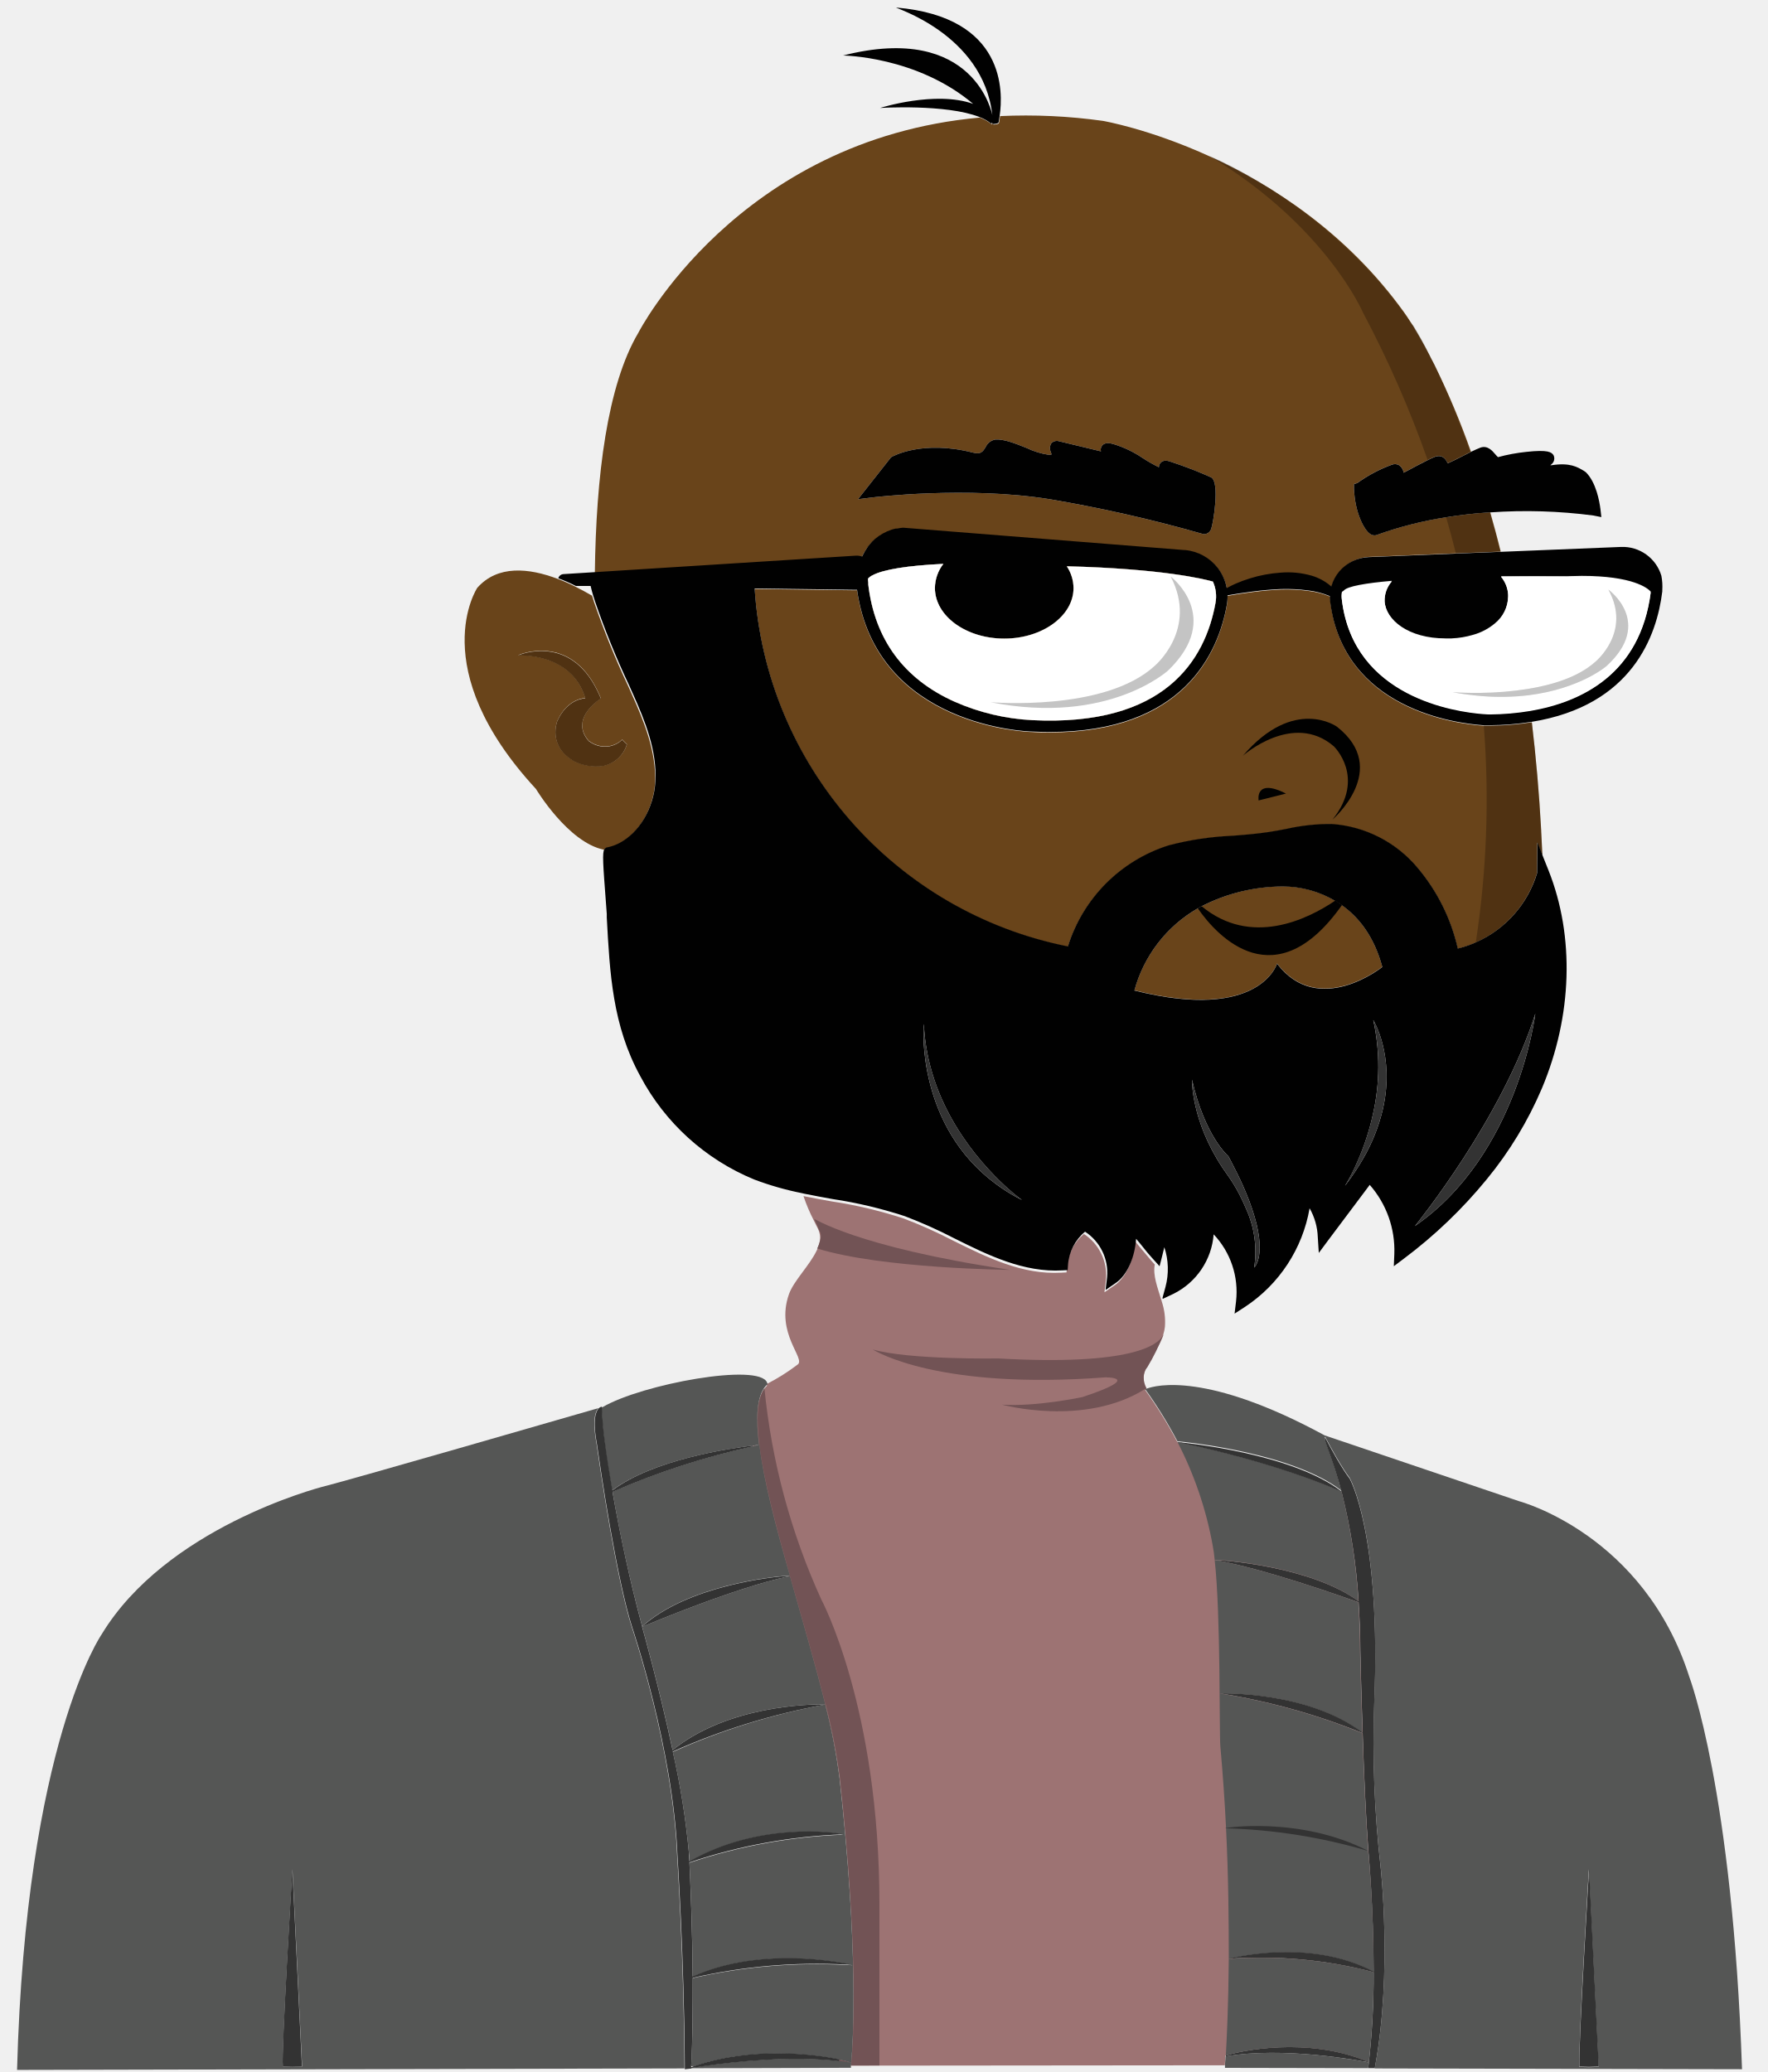
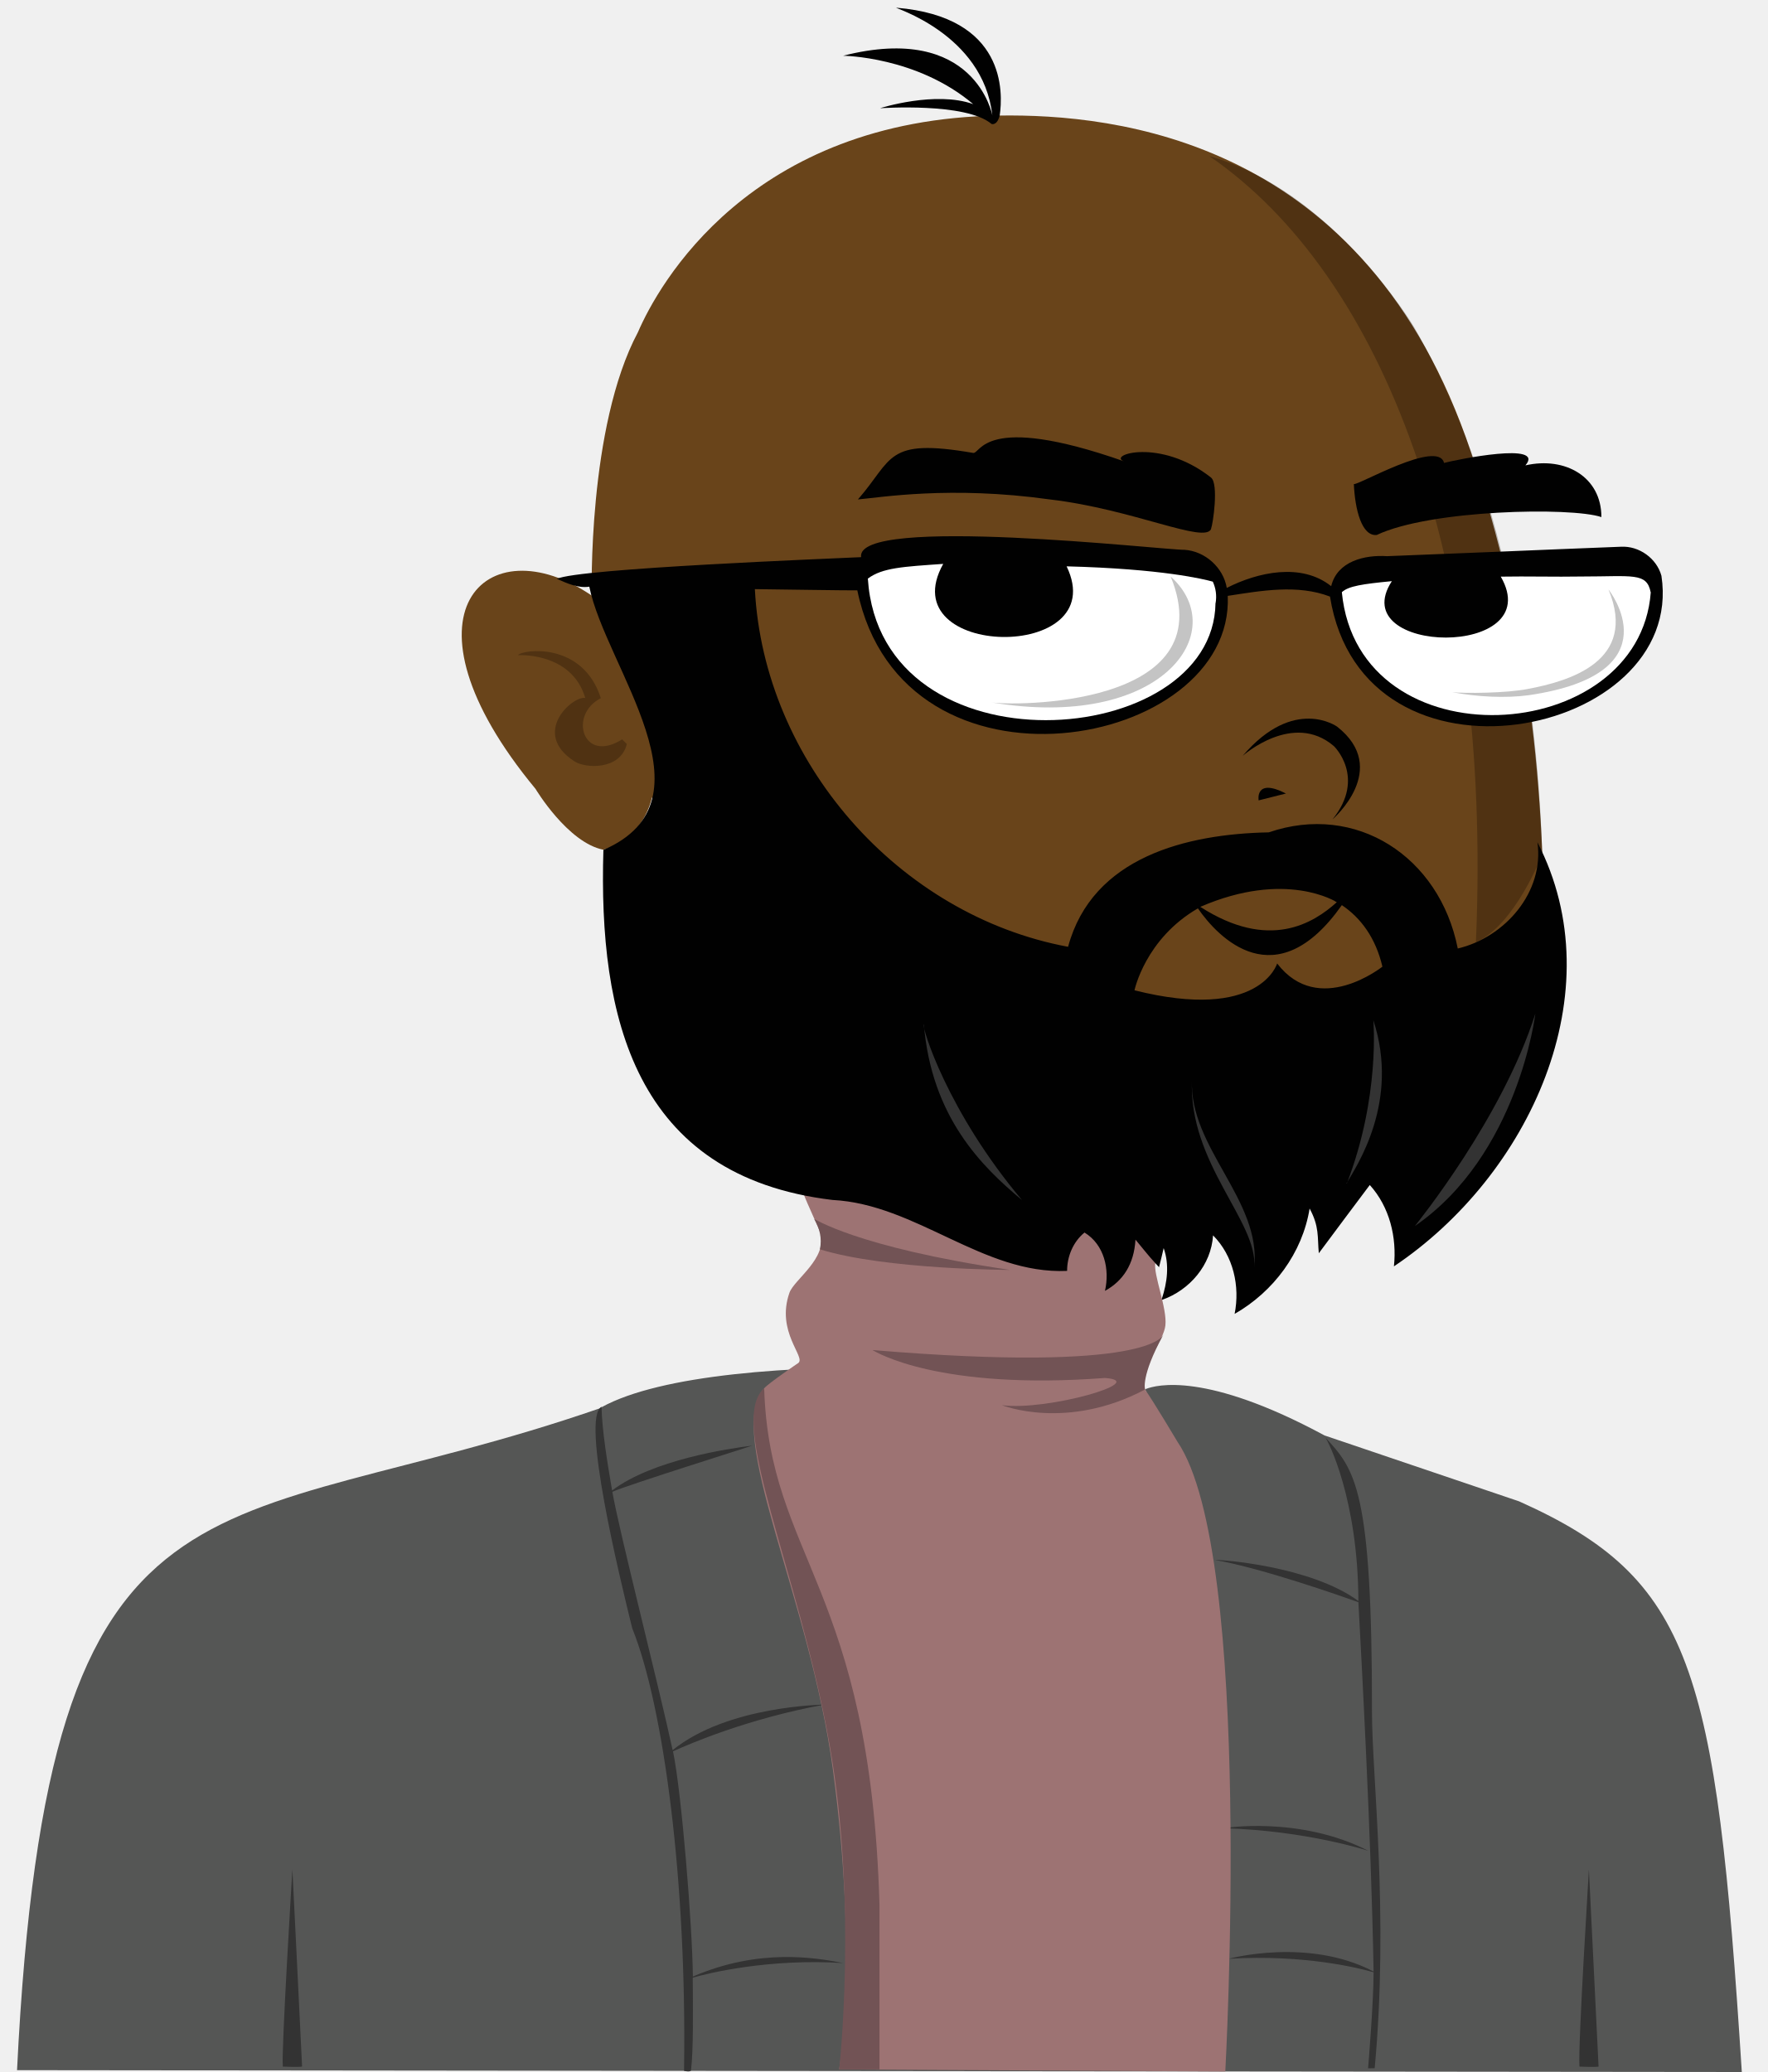
- <svg xmlns="http://www.w3.org/2000/svg" viewBox="0 0 310.96 364.63">
+ <svg xmlns="http://www.w3.org/2000/svg" data-name="trAvatar" viewBox="0 0 144.21 169.1">
  <defs>
-     <style>.cls-1{isolation:isolate;}.cls-2{fill:none;}.cls-3{fill:#9d7373;}.cls-4{fill:#725355;}.cls-5{fill:#555655;}.cls-6{fill:#333;}.cls-7{fill:#69441a;}.cls-8{fill:#2a1c0f;mix-blend-mode:multiply;opacity:0.29;}.cls-9{fill:#010101;}.cls-10{fill:#fff;}.cls-11{fill:#c4c4c4;}</style>
+     <style>.cls-3{fill:#010101}.cls-4{fill:#725355}.cls-5{fill:#2a1c0f;mix-blend-mode:multiply;opacity:.29}.cls-7{fill:#c4c4c4}.cls-9{fill:#fff}.cls-10{fill:#69441a}.cls-11{fill:#333}</style>
  </defs>
-   <g class="cls-1">
-     <g id="Layer_1" data-name="Layer 1">
-       <rect class="cls-2" width="310.96" height="364.63" />
-       <path id="turtleneck" class="cls-3" d="M148.39,322.78v0h.05C148.5,322.82,148.48,322.8,148.39,322.78Zm67.83,21.92s13.93-3.81,25.48,2.25c0-11.35-.93-21.24-.93-21.24-.44-5.86-.79-13.84-1-20.71a115.35,115.35,0,0,0-25.1-7s15.39-.48,25.1,6.92c-.28-7.93-.41-14.36-.41-14.36,0-3.09-.14-5.94-.31-8.58-2.95-1.06-16.89-6-25.26-7.43v0c1.09-.06,16.86,1.07,25.26,7.23a104.45,104.45,0,0,0-3-19.27h0c-1.44-.64-11.69-5.13-28.87-8.73h0a78.24,78.24,0,0,0-5.69-9.2.07.07,0,0,0,.06,0,.12.12,0,0,0,.08,0l.12-.05v0a3.24,3.24,0,0,1-.51-1.94,1.48,1.48,0,0,1,0-.21,3.62,3.62,0,0,1,.06-.46c.4-2.06,2.29-4.16,3.26-6.57,0,0,0,0,0,0s.08-.2.13-.32a.08.08,0,0,0,0-.05.27.27,0,0,0,0-.12v0s0,0,0,0h0a7.62,7.62,0,0,0,.29-1.34,11.25,11.25,0,0,0-.57-4.53c0-.07,0-.13-.05-.18-.66-2.23-1.53-4.35-1.16-6.28h0l-.65-.72c-.54-.61-1-1.22-1.56-1.85s-.85-1.05-1.28-1.55c-.2,3.19-1.55,6.37-3.5,7.72l-1.87,1.29.27-2.26a8.64,8.64,0,0,0-3.88-8,8.37,8.37,0,0,0-3,5.84l-.06.92-.91.05c-6.81.4-13.07-2.68-19.08-5.66a82.38,82.38,0,0,0-8.67-3.88,78.14,78.14,0,0,0-12.63-3c-1.64-.29-3.34-.6-5-.94a31.63,31.63,0,0,0,1.84,4.33h0c.21.45.46.93.72,1.44a2.94,2.94,0,0,1,.31.95h0a3.14,3.14,0,0,1-.05,1.43,1.68,1.68,0,0,1-.06.24,5,5,0,0,1-.4,1.12c-1.23,2.65-4.1,5.41-4.92,7.77-2.41,6.89,3,11.32,1.54,12.36a35.82,35.82,0,0,1-5.47,3.44.89.89,0,0,1,.07.28,4.1,4.1,0,0,0-.6.71c-1.3,1.93-1.45,5.44-.88,10l-1.2.13c0,.05,0,.11,0,.16l1.19-.28c.79,6.26,3,14.46,5.38,23h-.32l0,.1.31-.06c2.14,7.57,4.47,15.45,6.23,22.57H145a.24.24,0,0,0,0,.08l.21-.05A104.51,104.51,0,0,1,147.74,313c3.37,30.39,2.4,46,2,50a15.44,15.44,0,0,0-2.13-.56c0,.12,0,.24-.06.34.65.07,1.28.15,1.91.26l.27,0c0,.18,0,.34-.05.47v0l65.85-.06c0-.34.06-.86.11-1.57,0-.05,0-.1,0-.15,2.3-.79,14.39-3.47,25.16,1.15a137,137,0,0,0,.84-15.82A78.21,78.21,0,0,0,216.22,344.7Z" />
-       <g id="turtleneck_shade" data-name="turtleneck shade">
-         <path id="neck_shade" data-name="neck shade" class="cls-4" d="M204.57,235.15a2.72,2.72,0,0,0,.12-.25,36.66,36.66,0,0,1-2.81,5.72,2.71,2.71,0,0,0-.58,1.13,3.62,3.62,0,0,0-.06.46,1.48,1.48,0,0,0,0,.21,4.08,4.08,0,0,0,.53,1.93h0l-.11.07a.12.12,0,0,1-.08,0,.07.07,0,0,1-.06,0c-10.74,6.75-25.2,2.77-25.2,2.77,6,.4,14.13-1.33,14.13-1.33,10.92-3.6,4-3.47,4-3.47-29.16,2.21-40.29-4.54-40.87-4.91,6.4,1.85,22.08,1.58,22.08,1.58,23.64,1.33,28.09-2.44,28.94-4C204.56,235.17,204.57,235.16,204.57,235.15Z" />
-         <path class="cls-4" d="M143.29,214.54c-.14-.28,7,4.86,34.44,8.93,0,0-22.43-.19-33.94-3.76,0,0,.94-1.85.55-2.77C144.16,216.51,143.39,214.74,143.29,214.54Z" />
-         <path class="cls-4" d="M154.75,335.2v28.28h-5c0-.13,0-.29.05-.47l-.27,0c-.63-.11-1.26-.19-1.91-.26,0-.1,0-.22.06-.34a15.44,15.44,0,0,1,2.13.56c.35-3.92,1.32-19.57-2-50a104.51,104.51,0,0,0-2.53-13.05L145,300a.24.24,0,0,1,0-.08h.23c-1.76-7.12-4.09-15-6.23-22.57l-.31.06,0-.1H139c-2.42-8.57-4.59-16.77-5.38-23l-1.19.28c0-.05,0-.11,0-.16l1.2-.13c-.57-4.54-.42-8,.88-10a117.37,117.37,0,0,0,10,37.16S154.75,300.44,154.75,335.2Z" />
+   <g style="isolation:isolate">
+     <g id="avatar">
+       <path d="M0 0h144.21v169.1H0z" style="fill:none" />
+       <path id="sweater" d="m142.16 169.1-140.77-.15c2.55-51.62 15.75-42.98 47.69-54.06v-.04c9.74-5.37 42.74-2.9 44.5-1.24l-.15-.21s.02 0 .03-.02c.02 0 .03 0 .04-.02.86-.34 4.92-1.43 14.59 3.79l15.88 5.38c14.13 6.33 16.06 13.55 18.17 46.58Z" style="fill:#555655" />
+       <g id="sweater_shade">
+         <path id="left_ribbing" d="m112.18 168.79-.54.01c.02-.16.45-5.41.45-7.84-1.08-.31-5.61-1.48-11.82-1.1 0 0 6.46-1.77 11.82 1.04-.19-11.08-1.01-25.87-1.24-30.14-1.37-.49-7.83-2.77-11.71-3.45.51-.03 7.82.5 11.71 3.35-.03-8.39-2.51-13.14-2.71-13.36 2.43 2.64 3.84 4.14 3.82 22.47 0 5.14 1.39 16.48.22 29.02" class="cls-11" />
+         <path d="M100 149.21c-.35-.01 6.06-1.05 11.66 1.84 0 0-5-1.64-11.66-1.84M24.64 168.63v.03c-.25.05-1.56 0-1.56 0v-.02c-.14-1.06.78-16.08.78-16.08s.76 15.3.79 16.08ZM130.45 168.66c-.25.05-1.56 0-1.56 0-.13-1.75.78-16.03.77-16.1 0 .2.72 14.42.79 16.11ZM56.53 161.42c.02 2.49.06 5.89-.14 7.54-.02.17-.57.05-.57.05.24-15.38-1.65-29.73-4.23-36.13-1.04-4.22-4.2-17.23-2.5-18.07.03 1.87.47 4.55.86 6.83 3.28-2.49 9.48-3.42 11.44-3.66 0 .02-10.21 3.22-11.42 3.77.58 3.32 3.75 15.66 4.92 21.08 4.49-3.64 12.36-3.71 12.37-3.71-6.27 1.15-11.04 3.22-12.34 3.81.7 3.32 1.59 14.37 1.62 18.38 5.44-2.34 10-1.54 12.29-1.1-6.04-.39-11.03.82-12.29 1.19Z" class="cls-11" />
      </g>
-       <g id="sweater">
-         <path id="sweater-2" data-name="sweater" class="cls-5" d="M241.89,364l64.64.14c-1.66-49.07-9.26-69-9.26-69-8-25.15-29.91-30.94-29.91-30.94L233.1,252.6c-20.71-11.24-29.7-8.84-31.35-8.22l-.12.05a.12.12,0,0,1-.08,0,.07.07,0,0,1-.06,0,78.24,78.24,0,0,1,5.69,9.2c1.4.13,20.26,2,28.85,8.68-.43-1.65-.86-3.06-1.25-4.24-1.11-3.37-1.9-4.94-1.6-5.23,0,0,1.58,3.11,3.3,5.78.33.5.65,1,1,1.44,0,0,5.57,9.66,4.32,39.64a192.7,192.7,0,0,0,1.13,28.74S245,347,242,363.43Zm37.69-35s1.54,31.12,1.69,34.45c0,.17,0,.27,0,.29a33.22,33.22,0,0,1-3.36,0c0-.07,0-.15,0-.27C277.7,359.75,279.58,328.94,279.58,328.94Z" />
-         <path id="sweater-3" data-name="sweater" class="cls-5" d="M240.85,362.94a4.36,4.36,0,0,1-.06.49c0,.17,0,.35-.07.52l-25.17-.05,0-.44c0-.34.06-.86.11-1.57C225.7,360.11,239.1,362.6,240.85,362.94Z" />
-         <path class="cls-5" d="M241.7,347.07a137,137,0,0,1-.84,15.82c-10.77-4.62-22.86-1.94-25.16-1.15.17-3,.46-9,.52-17A78.21,78.21,0,0,1,241.7,347.07Z" />
-         <path class="cls-5" d="M239,281.73c-8.4-6.16-24.17-7.29-25.26-7.23-.09-.95-.21-1.81-.35-2.53a64.61,64.61,0,0,0-6.22-18.25c17.18,3.6,27.43,8.09,28.87,8.73h0A104.45,104.45,0,0,1,239,281.73Z" />
-         <path class="cls-5" d="M241.7,347c-11.55-6.06-25.48-2.25-25.48-2.25,0-6.48-.05-14.31-.48-23a.11.11,0,0,0,0-.05c-.23-4.57-.55-9.38-1-14.34-.22-2.44.09-23-1-32.82C222.14,276,236.08,280.9,239,282c.17,2.64.27,5.49.31,8.58,0,0,.13,6.43.41,14.36-9.71-7.4-25.1-6.92-25.1-6.92a115.35,115.35,0,0,1,25.1,7c.23,6.87.58,14.85,1,20.71C240.77,325.71,241.71,335.6,241.7,347Z" />
-         <path id="rt_side_sweater" data-name="rt side sweater" class="cls-5" d="M119.15,326.53c-.73-18.72-7.91-40-7.91-40-2.79-8.54-5.73-28.69-6.2-32-.05-.3-.07-.47-.07-.47-.81-4.34-.15-5.79.37-6.27-5.65,1.64-43.83,12.66-48.39,13.8-1.31.33-27.75,7.35-39.05,26,0,0-13.33,19.15-14.9,76.67L120.44,364v-.47C120.35,344.77,119.15,326.53,119.15,326.53Zm-66,37.15a33.22,33.22,0,0,1-3.36,0s0,0,0-.05c-.3-2.28,1.67-34.68,1.67-34.68s1.64,33,1.7,34.67Z" />
-         <path class="cls-5" d="M134.45,244.28c-1.3,1.93-1.45,5.44-.88,10l-1.2.13c-4.23.52-17.6,2.51-24.67,7.89-.53-3-1-5.77-1.27-8.13a58.71,58.71,0,0,1-.58-6.49l.19-.06c6.93-4.06,27.59-7.84,28.94-4.31a.89.89,0,0,1,.07.28A4.1,4.1,0,0,0,134.45,244.28Z" />
-         <path class="cls-5" d="M139,277.3h-.32c-2.78.12-17.83,1.78-25.68,8.92-2.16-8-4-16.54-5.22-23.7a132,132,0,0,1,24.65-8l1.19-.28C134.37,260.53,136.54,268.73,139,277.3Z" />
-         <path class="cls-5" d="M145.21,299.92H145c-2.47,0-17,.21-26.64,8.06-2.37-11.06-5.27-21.36-5.27-21.36l-.1-.34c1.25-.53,16.52-6.93,25.7-8.86l.31-.06C141.12,284.92,143.45,292.8,145.21,299.92Z" />
-         <path class="cls-5" d="M149.79,363a15.44,15.44,0,0,0-2.13-.56c-4.55-.94-15.35-2.26-25.42,1.16h-.62c.26-4.74.31-10.22.27-15.49a97.72,97.72,0,0,1,27-2.32l1.13.05s-.4-.1-1.13-.23c-3.77-.73-16.26-2.57-27,2.29-.06-8.65-.41-16.72-.57-20.09a96.32,96.32,0,0,1,27.07-4.94h.05c.06,0,0,0-.05,0-1.18-.34-14.76-2.3-27.08,4.76,0-.92-.07-1.44-.07-1.44a137.24,137.24,0,0,0-2.85-17.89A117.81,117.81,0,0,1,145,300l.21-.05A104.51,104.51,0,0,1,147.74,313C151.11,343.38,150.14,359,149.79,363Z" />
-         <path class="cls-5" d="M149.78,363c0,.18,0,.34-.05.47v0c0,.28,0,.42,0,.42l-28.09.08a.25.25,0,0,1,0-.09l2.51-.38h0c5.06-.72,15-1.8,23.46-.82.65.07,1.28.15,1.91.26Z" />
-       </g>
-       <g id="sweater_shade" data-name="sweater shade">
-         <path id="left_ribbing" data-name="left ribbing" class="cls-6" d="M242,363.43l-.09.52h-.08l-1.09,0v0c0-.17.05-.35.07-.52a4.36,4.36,0,0,0,.06-.49c-1.75-.34-15.15-2.83-25.16-1.05,0-.05,0-.1,0-.15,2.3-.79,14.39-3.47,25.16,1.15a137,137,0,0,0,.84-15.82,78.21,78.21,0,0,0-25.48-2.37s13.93-3.81,25.48,2.25c0-11.35-.93-21.24-.93-21.24-.44-5.86-.79-13.84-1-20.71a115.35,115.35,0,0,0-25.1-7s15.39-.48,25.1,6.92c-.28-7.93-.41-14.36-.41-14.36,0-3.09-.14-5.94-.31-8.58-2.95-1.06-16.89-6-25.26-7.43v0c1.09-.06,16.86,1.07,25.26,7.23a104.45,104.45,0,0,0-3-19.27h0c-1.44-.64-11.69-5.13-28.87-8.73h0c1.4.13,20.26,2,28.85,8.68-.43-1.65-.86-3.06-1.25-4.24-1.11-3.37-1.9-4.94-1.6-5.23,0,0,1.58,3.11,3.3,5.78.33.5.65,1,1,1.44,0,0,5.57,9.66,4.32,39.64a192.7,192.7,0,0,0,1.13,28.74S245,347,242,363.43Z" />
-         <path class="cls-6" d="M215.63,321.74c-.76,0,13.06-2.27,25.14,4A98.16,98.16,0,0,0,215.63,321.74Z" />
-         <path class="cls-6" d="M53.13,363.61v.07a33.22,33.22,0,0,1-3.36,0s0,0,0-.05c-.3-2.28,1.67-34.68,1.67-34.68S53.07,361.94,53.13,363.61Z" />
-         <path class="cls-6" d="M281.28,363.68a33.22,33.22,0,0,1-3.36,0c0-.07,0-.15,0-.27-.18-3.65,1.7-34.46,1.7-34.46s1.54,31.12,1.69,34.45C281.28,363.56,281.28,363.66,281.28,363.68Z" />
-         <path class="cls-6" d="M121.89,348.06c0,5.27,0,10.75-.27,15.49,0,.07,0,.16,0,.23.22-.08.42-.17.64-.23,10.07-3.42,20.87-2.1,25.42-1.16,0,.12,0,.24-.06.34-8.44-1-18.4.1-23.46.82h0l-2.51.38a.25.25,0,0,0,0,.09h0l-1.15.13v-.61c-.09-18.78-1.29-37-1.29-37-.73-18.72-7.91-40-7.91-40-2.79-8.54-5.73-28.69-6.2-32-.05-.3-.07-.47-.07-.47-.81-4.34-.15-5.79.37-6.27a.83.83,0,0,1,.51-.25v.11a58.71,58.71,0,0,0,.58,6.49c.31,2.36.74,5.12,1.27,8.13,7.07-5.38,20.44-7.37,24.67-7.89,0,.05,0,.11,0,.16a132,132,0,0,0-24.65,8c1.25,7.16,3.06,15.71,5.22,23.7,7.85-7.14,22.9-8.8,25.68-8.92l0,.1c-9.18,1.93-24.45,8.33-25.7,8.86l.1.34s2.9,10.3,5.27,21.36c9.68-7.85,24.17-8.08,26.64-8.06a.24.24,0,0,0,0,.08,117.81,117.81,0,0,0-26.61,8.22,137.24,137.24,0,0,1,2.85,17.89s0,.52.07,1.44c12.32-7.06,25.9-5.1,27.08-4.76v0a96.32,96.32,0,0,0-27.07,4.94c.16,3.37.51,11.44.57,20.09,10.76-4.86,23.25-3,27-2.29.73.13,1.13.23,1.13.23l-1.13-.05A97.72,97.72,0,0,0,121.89,348.06Z" />
+       <path id="turtleneck" d="M68.82 149.69v.02h.02s.02 0-.02-.02m27.27-32.02s-1.92-3.23-2.65-4.27c0 0-.16-.47-.09-1.28.08-.97 1.61-2.76 1.75-3.94.16-1.41-1-4.2-.82-5.1S85.84 85.6 65.6 97.49c.17.52 1.32 2.97 1.34 3.12.62 2.09-2.14 3.81-2.52 4.9-1.12 3.2 1.37 5.25.72 5.73 0 0-2.41 1.63-2.78 2.06-3.26 3.72 3.71 16.97 5.62 31.21 2.05 15.27.51 24.32.5 24.38l31.51.17c0-.16 2.36-42.16-3.9-51.39" style="fill:#9d7373" />
+       <g id="turtleneck_shade">
+         <path id="neck_shade" d="M94.93 108.94c-1.87 3.42-1.48 4.46-1.49 4.46-6.41 3.4-11.68 1.28-11.68 1.28 3.67.49 12.17-1.95 8.4-2.22-13.52 1.02-18.68-2.11-18.96-2.28 22.72 1.9 23.71-1.21 23.72-1.24Z" class="cls-4" />
+         <path d="M66.45 99.5c-.07-.13 3.22 2.26 15.97 4.14 0 0-10.18-.02-15.51-1.68.18-.92-.02-1.7-.46-2.46M71.77 155.46v13.43h-3.29s1.52-13.53-.78-26.5c-2.54-14.29-8.41-26.44-5.34-29.09.42 13.89 8.66 16.15 9.41 42.16" class="cls-4" />
      </g>
      <g id="skin">
-         <path id="face" class="cls-7" d="M271.4,150.45c-.07-1.39-.13-2.76-.2-4.12a.35.35,0,0,0,0-.12c-.37-6.77-.95-13.13-1.65-19.09a50.28,50.28,0,0,1-7.4.6s-.41,0-1.05,0c-4.82-.32-24.67-2.81-27-21.8a5.8,5.8,0,0,1-.05-.93,14.44,14.44,0,0,0-3.82-1,30,30,0,0,0-4.77-.24c-1.62.07-3.28.21-4.94.43l-2.51.35-1.26.21-.62.1H216a7.83,7.83,0,0,1-.12,1.67c-1.52,8.52-7.64,22.39-31.19,22.39-1,0-2.09,0-3.19-.08-.25,0-27.28-.72-30.69-24.94l-.1,0h-.24l-17.68-.24a68.73,68.73,0,0,0,55.12,63,27.14,27.14,0,0,1,17.7-17.78,52.78,52.78,0,0,1,11.17-1.69c2.12-.16,4.33-.34,6.45-.66,1-.16,2.07-.35,3.1-.55a35.38,35.38,0,0,1,8-.87,21.65,21.65,0,0,1,15.07,7.64,33.47,33.47,0,0,1,7.09,14.23,18.71,18.71,0,0,0,2.63-.85,5.79,5.79,0,0,0,.57-.25,19.44,19.44,0,0,0,10.75-12.16l.06-5.44.87,2.16h0Zm-35.27,8.83a12.78,12.78,0,0,0-1.16-.76,18.19,18.19,0,0,0-9.25-2.55,31.46,31.46,0,0,0-14.28,3.51l-.67.37a23.88,23.88,0,0,0-11.16,14.43c22.13,5.56,25.1-4.72,25.1-4.72,7.32,9.55,18.53.58,18.53.58C241.78,164.7,239,161.33,236.13,159.28ZM264.05,97c-.58-2.39-1.2-4.66-1.82-6.84h-.1c-2.44.15-5,.43-7.66.86a65.16,65.16,0,0,0-12.21,3.11,1.12,1.12,0,0,1-.41.07,1.36,1.36,0,0,1-.76-.25c-1.06-.71-2.69-3.74-2.84-8l0-.77.58-.18a25.49,25.49,0,0,1,6.12-3.24,1.44,1.44,0,0,1,1.17.06,1.94,1.94,0,0,1,.87,1.36c.58-.29,1.52-.8,2.3-1.22l1.95-1a12.45,12.45,0,0,1,1.29-.59c.7-.24,1.63-.23,2.21,1.16.65-.27,1.67-.79,2.6-1.26.48-.25,1-.5,1.4-.71a.33.33,0,0,0,.1-.06,139.3,139.3,0,0,0-6.41-15.26c-.2-.4-.37-.74-.52-1s-.23-.47-.34-.68c-1.18-2.27-2.19-4-2.94-5.24l0,0c-.91-1.46-1.43-2.17-1.43-2.17l-.14-.2c-20.22-28.1-53-33.68-53-33.68a97.56,97.56,0,0,0-18.08-.84c-.09.68-.18,1.09-.18,1.14,0,.35-1,.35-1,.35s-.15-.17-.24-.27l0,.27a7.32,7.32,0,0,0-2.15-1.23c-42.7,3.88-60.09,37.88-60.09,37.88-5.47,9.24-7.44,25.22-7.65,42.3l45.74-2.89a2.82,2.82,0,0,1,1.13.14.05.05,0,0,1,.05,0,12.55,12.55,0,0,1,1-1.72l.42-.51c.09-.11.2-.22.29-.34l.08-.08a.1.1,0,0,0,0,0l.42-.4,0,0a9.08,9.08,0,0,1,3-1.68l.47-.13a1.1,1.1,0,0,1,.26-.06l.27,0a7.91,7.91,0,0,1,.91-.14H159l49.47,3.87h.14a8.25,8.25,0,0,1,5.72,3.16,8.39,8.39,0,0,1,1.57,3.53l.35-.19c.4-.22.8-.4,1.21-.59a23.89,23.89,0,0,1,2.52-.93,23.24,23.24,0,0,1,5.33-1,15.18,15.18,0,0,1,5.54.53,9.31,9.31,0,0,1,3.44,1.89,7.1,7.1,0,0,1,1.4-2.64A7.2,7.2,0,0,1,240.82,98l3.27-.13,12.09-.49,7.82-.31h.07S264.05,97,264.05,97Zm-50.91-4a1.34,1.34,0,0,1-1.25,1,1.14,1.14,0,0,1-.36-.07,249.81,249.81,0,0,0-26.8-6.08c-14.59-2.35-31.1-.33-31.26-.31l-2.49.31,5.8-7.36.16-.1c.22-.12,5.39-3,14.26-.74,1.4.36,1.74-.15,2.25-1a2.34,2.34,0,0,1,1.69-1.3c1.5-.11,3.54.7,5.51,1.49a13.51,13.51,0,0,0,3.9,1.2,2,2,0,0,0,.49-.06,3.49,3.49,0,0,0-.13-.42A1.61,1.61,0,0,1,185,78a1.35,1.35,0,0,1,1.38-.34l7.35,1.77a1.08,1.08,0,0,1,.11-.86c.48-.85,1.56-.57,2.08-.42a18.94,18.94,0,0,1,5.21,2.5,27,27,0,0,0,2.8,1.58,1.07,1.07,0,0,1,.22-.69c.53-.74,1.47-.41,1.83-.29A74.73,74.73,0,0,1,213.1,84C214.72,84.81,213.45,92.25,213.14,93Zm.24,9.32c-1.53-.43-8.91-2.26-25.71-2.69a7,7,0,0,1,1.19,3.84c0,4.9-5.47,8.89-12.2,8.89s-12.19-4-12.19-8.89A7,7,0,0,1,166,99.25c-6.28.27-10.6,1-12.45,2a2.56,2.56,0,0,0-.82.6,4,4,0,0,0,.05.69c0,.11,0,.21,0,.33,1.13,9.65,6.25,16.6,15.2,20.64a38.58,38.58,0,0,0,13.6,3.24c23.41,1.18,30.49-10.57,32.3-20.61A6.3,6.3,0,0,0,213.38,102.36Zm-54.5-8.46-.11,0h.11Z" />
-         <path id="ear" class="cls-7" d="M111.23,122.29l-.7-1.57a145.33,145.33,0,0,1-6-14.77c-.13-.41-.25-.78-.35-1.12-.93-.54-1.94-1.1-3-1.62h0a30.9,30.9,0,0,0-3.1-1.36c-5-1.89-10.51-2.47-14.1,1.6,0,0-9.36,14.07,10.33,35.39,0,0,5.66,9.46,12,10.7a.85.85,0,0,1,.63-.33l.43-.11a8,8,0,0,0,1.47-.57c3.56-1.8,6.14-6.15,6.43-10.82C115.49,132.25,113.3,126.89,111.23,122.29ZM106,134.78a8.82,8.82,0,0,1-4.92-.82c-4.82-2.71-3-7.12-3-7.12,1.8-4,4.92-4,4.92-4-2.42-8.13-11.85-7.53-11.85-7.53.52-.26,9.11-3.68,13.92,6.11a15.45,15.45,0,0,1,.66,1.47,5.59,5.59,0,0,0-.55.39c-1.32,1-4.38,3.86-1.59,7.08a5,5,0,0,0,2.13.94,4.35,4.35,0,0,0,3.77-1.16l.83.83A5.5,5.5,0,0,1,106,134.78Z" />
+         <path id="face" d="M73.68 43.55h-.05.08zm-25.16 2.31c0 .29 0 .58-.01.87h.07c-.02-.3-.05-.59-.06-.87m25.16-2.31h-.05.08zm-25.17 2.11c0 .06 0 .13.01.2v-.2h-.02Z" class="cls-10" />
+         <path d="M125.86 69.77c-.14-3.64-.45-7.5-.86-10.81-1.25-10-3.27-17.01-4.98-22.11C111.46 11.28 90.9 9.3 81.58 9.43c-20.4.28-27.88 13.87-29.52 17.68-4.13 7.74-3.77 21.5-3.77 21.5-8.56-5.86-16.45 1.44-4.59 15.77 0 0 2.62 4.39 5.54 4.97 1.98-.56 3.46-2.14 3.97-4.28 5 13.5 13.37 27.67 22.14 30.2 7.12 2.05 18.53 3.05 25.08 1.7 27.01-5.58 25.42-27.24 25.43-27.2M73.63 43.56h.08z" class="cls-10" />
      </g>
-       <g id="face_shade" data-name="face shade">
-         <path id="face_shade-2" data-name="face shade" class="cls-8" d="M258.7,79.51c-.44.21-.92.46-1.4.71-.93.47-2,1-2.6,1.26-.58-1.39-1.51-1.4-2.21-1.16a12.45,12.45,0,0,0-1.29.59A189.32,189.32,0,0,0,239.83,55s-6.48-15.21-27-27.55c1.25.51,21.67,9.21,35.33,29.22a5.82,5.82,0,0,0,.42.51l0,0c.1.13.2.24.22.26a54.22,54.22,0,0,1,2.72,5c.11.21.23.44.34.68s.32.62.52,1A159.48,159.48,0,0,1,258.7,79.51Z" />
-         <path id="face_shade-3" data-name="face shade" class="cls-8" d="M264,97.07l-7.82.31s0,0,0,0c-.52-2.08-1.08-4.18-1.7-6.31,2.64-.43,5.22-.71,7.66-.86.63,2.17,1.26,4.45,1.86,6.83C264,97,264,97.05,264,97.07Z" />
-         <path id="face_shade-4" data-name="face shade" class="cls-8" d="M271.37,150.36l-.87-2.16-.06,5.44a19.44,19.44,0,0,1-10.75,12.16,166.16,166.16,0,0,0,1.4-38.13c.64,0,1,0,1.05,0a50.28,50.28,0,0,0,7.4-.6h0c.73,6,1.29,12.36,1.62,19.1a.35.35,0,0,1,0,.12C271.26,147.66,271.32,149,271.37,150.36Z" />
-         <path id="ear_shade" data-name="ear shade" class="cls-7" d="M110.3,131a5.5,5.5,0,0,1-4.31,3.83,8.82,8.82,0,0,1-4.92-.82c-4.82-2.71-3-7.12-3-7.12,1.8-4,4.92-4,4.92-4-2.42-8.13-11.85-7.53-11.85-7.53.52-.26,9.11-3.68,13.92,6.11a15.45,15.45,0,0,1,.66,1.47,5.59,5.59,0,0,0-.55.39c-1.32,1-4.38,3.86-1.59,7.08a5,5,0,0,0,2.13.94,4.35,4.35,0,0,0,3.77-1.16Z" />
-         <path class="cls-8" d="M110.3,131a5.5,5.5,0,0,1-4.31,3.83,8.82,8.82,0,0,1-4.92-.82c-4.82-2.71-3-7.12-3-7.12,1.8-4,4.92-4,4.92-4-2.42-8.13-11.85-7.53-11.85-7.53.52-.26,9.11-3.68,13.92,6.11a15.45,15.45,0,0,1,.66,1.47,5.59,5.59,0,0,0-.55.39c-1.32,1-4.38,3.86-1.59,7.08a5,5,0,0,0,2.13.94,4.35,4.35,0,0,0,3.77-1.16Z" />
+       <g id="face_shade">
+         <path d="M120.44 76.89c1.36-31.23-7.55-54.4-21.74-64.14 10.04 2.8 16.69 13.92 16.69 13.93 9.74 16.89 10.36 39.65 10.46 43.06 0 0-2.21 5.76-5.41 7.16Z" class="cls-5" />
+         <path id="ear_shade" d="M51.15 60.73c-.53 2.15-3.41 1.99-4.28 1.4-3.56-2.3-.16-5.35.89-5.17-1.12-3.77-5.49-3.49-5.49-3.49.32-.46 5.28-1.16 6.76 3.51-2.66 1.35-1.47 5.4 1.74 3.36l.39.39Z" class="cls-10" />
+         <path d="M51.15 60.73c-.53 2.15-3.41 1.99-4.28 1.4-3.56-2.3-.16-5.35.89-5.17-1.12-3.77-5.49-3.49-5.49-3.49.32-.46 5.28-1.16 6.76 3.51-2.66 1.35-1.47 5.4 1.74 3.36l.39.39Z" class="cls-5" />
      </g>
-       <path id="rt_eyebrow" data-name="rt eyebrow" class="cls-9" d="M213.14,93a1.34,1.34,0,0,1-1.25,1,1.14,1.14,0,0,1-.36-.07,249.81,249.81,0,0,0-26.8-6.08c-14.59-2.35-31.1-.33-31.26-.31l-2.49.31,5.8-7.36.16-.1c.22-.12,5.39-3,14.26-.74,1.4.36,1.74-.15,2.25-1a2.34,2.34,0,0,1,1.69-1.3c1.5-.11,3.54.7,5.51,1.49a13.51,13.51,0,0,0,3.9,1.2,2,2,0,0,0,.49-.06,3.49,3.49,0,0,0-.13-.42A1.61,1.61,0,0,1,185,78a1.35,1.35,0,0,1,1.38-.34l7.35,1.77a1.08,1.08,0,0,1,.11-.86c.48-.85,1.56-.57,2.08-.42a18.94,18.94,0,0,1,5.21,2.5,27,27,0,0,0,2.8,1.58,1.07,1.07,0,0,1,.22-.69c.53-.74,1.47-.41,1.83-.29A74.73,74.73,0,0,1,213.1,84C214.72,84.81,213.45,92.25,213.14,93Z" />
-       <path id="left_eyebrow" data-name="left eyebrow" class="cls-9" d="M281.78,91l-1.4-.28a90.58,90.58,0,0,0-18.15-.55h-.1c-2.44.15-5,.43-7.66.86a65.16,65.16,0,0,0-12.21,3.11,1.12,1.12,0,0,1-.41.07,1.36,1.36,0,0,1-.76-.25c-1.06-.71-2.69-3.74-2.84-8l0-.77.58-.18a25.49,25.49,0,0,1,6.12-3.24,1.44,1.44,0,0,1,1.17.06,1.94,1.94,0,0,1,.87,1.36c.58-.29,1.52-.8,2.3-1.22l1.95-1a12.45,12.45,0,0,1,1.29-.59c.7-.24,1.63-.23,2.21,1.16.65-.27,1.67-.79,2.6-1.26.48-.25,1-.5,1.4-.71a.33.33,0,0,0,.1-.06c.68-.32,1.25-.59,1.67-.74,1.25-.44,2.09.57,2.61,1.18a4.58,4.58,0,0,0,.47.5,30.74,30.74,0,0,1,5-.93c3.81-.42,4.44.05,4.78.6A1.29,1.29,0,0,1,273,81.7a1.54,1.54,0,0,1-.19.17l.08,0,.12,0c3.24-.5,4.55.31,5.71,1l.33.23c1.81,1.78,2.4,5.15,2.57,6.51Z" />
+       <path id="rt_eyebrow" d="M98.84 43.15c-.47 1.28-6.34-1.59-13.17-2.39-8.15-1.14-13.86-.15-15.66 0 2.9-3.31 2.23-5.03 9.38-3.8.65.17.75-3.37 12.34.69-1.41-.5 2.92-1.96 7.09 1.32.65.51.16 3.81.01 4.17Z" class="cls-3" />
+       <path id="left_eyebrow" d="M130.68 42.2c-2.45-.83-13.97-.61-18.33 1.46-1.23.13-1.78-2.09-1.87-4.16.21.2 6.88-3.69 7.36-1.72 1.06-.28 8.3-1.75 6.64.2 3.26-.74 6.2.95 6.2 4.21Z" class="cls-3" />
      <g id="nose">
-         <path id="nostril" class="cls-9" d="M221.47,140.86s-.72-4,4.82-1.21Z" />
-         <path id="nose-2" data-name="nose" class="cls-9" d="M218.7,133s8.8-7.85,16-1.67c0,0,5.74,5.49-.23,12.9,0,0,10.31-8.85.8-16.33C235.27,127.88,227.72,122.46,218.7,133Z" />
+         <path id="nostril" d="M102.71 65.32s-.33-1.87 2.23-.56z" class="cls-3" />
+         <path id="nose-2" d="M101.43 61.67s4.08-3.64 7.42-.78c0 0 2.66 2.55-.11 5.98 0 0 4.78-4.11.37-7.57 0 0-3.5-2.52-7.68 2.36Z" class="cls-3" data-name="nose" />
      </g>
-       <path id="mouth" class="cls-9" d="M236.13,159.28c-11.64,16.5-21.83,5.68-25.36.57l.67-.37c8.65,7.15,18.53,2.39,23.53-1A12.78,12.78,0,0,1,236.13,159.28Z" />
-       <path id="beard_and_glasses" data-name="beard and glasses" class="cls-9" d="M292.34,101.32a.11.11,0,0,1,0,0,7.11,7.11,0,0,0-7.09-5.07l-21.17.86H264l-7.82.31-12.09.49-3.27.13a7.2,7.2,0,0,0-5.16,2.52,7.1,7.1,0,0,0-1.4,2.64,9.31,9.31,0,0,0-3.44-1.89,15.18,15.18,0,0,0-5.54-.53,23.24,23.24,0,0,0-5.33,1,23.89,23.89,0,0,0-2.52.93c-.41.19-.81.37-1.21.59l-.35.19a8.39,8.39,0,0,0-1.57-3.53,8.25,8.25,0,0,0-5.72-3.16h-.14L159,92.87h-.18a7.91,7.91,0,0,0-.91.14l-.27,0a1.1,1.1,0,0,0-.26.06l-.47.13a9.08,9.08,0,0,0-3,1.68l0,0-.42.4a.1.1,0,0,1,0,0l-.08.08c-.09.12-.2.23-.29.34l-.42.51a12.55,12.55,0,0,0-1,1.72.05.05,0,0,0-.05,0,2.82,2.82,0,0,0-1.13-.14l-45.74,2.89-5.62.35h0a1,1,0,0,0-.92.73,30.9,30.9,0,0,1,3.1,1.36h0l2.59,0,.07.3c.09.4.21.81.35,1.29s.22.71.35,1.12a145.33,145.33,0,0,0,6,14.77l.7,1.57c2.07,4.6,4.26,10,3.92,15.42-.29,4.67-2.87,9-6.43,10.82a8,8,0,0,1-1.47.57l-.43.11a.85.85,0,0,0-.63.33c-.41.61-.26,2.55.3,9.93.06.75.1,1.3.11,1.48l0,.63c.53,9.79,1,19,5.9,27.93a39.84,39.84,0,0,0,20.05,18.18,52.89,52.89,0,0,0,8.34,2.39l.52.12h0c1.67.34,3.37.65,5,.94a78.14,78.14,0,0,1,12.63,3,82.38,82.38,0,0,1,8.67,3.88c6,3,12.27,6.06,19.08,5.66l.91-.05.06-.92a8.37,8.37,0,0,1,3-5.84,8.64,8.64,0,0,1,3.88,8l-.27,2.26,1.87-1.29c1.95-1.35,3.3-4.53,3.5-7.72.43.5.85,1,1.28,1.55s1,1.24,1.56,1.85l.65.72h0l.64.71.48-1.88.36-1.47a12.23,12.23,0,0,1,.2,7l-.52,1.91c0,.05,0,.11.05.18l1.89-.89a12.79,12.79,0,0,0,7.06-10.46A14.72,14.72,0,0,1,217.5,229l-.26,2.17,1.84-1.19a26.11,26.11,0,0,0,11.36-17.35,11,11,0,0,1,1.44,5.05l.18,2.81,1.67-2.25c2.25-3,4.49-6,6.75-9l.54-.73a17.45,17.45,0,0,1,4.33,12.14l-.09,2.18,1.74-1.31a83.44,83.44,0,0,0,14.62-14,65.64,65.64,0,0,0,9.7-16c5.36-12.76,5.78-26.72,1.17-38.33l-1.09-2.73,0-.08h0l-.87-2.16-.06,5.44a19.44,19.44,0,0,1-10.75,12.16,5.79,5.79,0,0,1-.57.25,18.71,18.71,0,0,1-2.63.85,33.47,33.47,0,0,0-7.09-14.23A21.65,21.65,0,0,0,234.33,145a35.38,35.38,0,0,0-8,.87c-1,.2-2.06.39-3.1.55-2.12.32-4.33.5-6.45.66a52.78,52.78,0,0,0-11.17,1.69,27.14,27.14,0,0,0-17.7,17.78,68.73,68.73,0,0,1-55.12-63l17.68.24h.24l.1,0c3.41,24.22,30.44,24.94,30.69,24.94,1.1.05,2.17.08,3.19.08,23.55,0,29.67-13.87,31.19-22.39a7.83,7.83,0,0,0,.12-1.67h.08l.62-.1,1.26-.21,2.51-.35c1.66-.22,3.32-.36,4.94-.43a30,30,0,0,1,4.77.24,14.44,14.44,0,0,1,3.82,1,5.8,5.8,0,0,0,.05.93c2.36,19,22.21,21.48,27,21.8.64,0,1,0,1.05,0a50.28,50.28,0,0,0,7.4-.6h0c17.72-2.85,22.05-15.18,23-22.94a1.1,1.1,0,0,0,0-.18v0A10.09,10.09,0,0,0,292.34,101.32Zm-22.18,77.06s-3,24.83-21.19,37.38C249.43,215.18,264.32,196.79,270.16,178.38Zm-49.47,44.69a18.21,18.21,0,0,0-1.37-10.22c-.42-1-.86-1.92-1.27-2.72h0a28,28,0,0,0-2.14-3.47c-.29-.4-.56-.81-.83-1.2-5.53-8.38-5.33-15.45-5.33-15.45,2.28,10,6.39,13.45,6.39,13.45.3.55.58,1.08.84,1.61.92,1.75,1.66,3.35,2.26,4.8.42,1,.78,1.95,1.07,2.83C223.11,220.92,220.69,223.07,220.69,223.07Zm22.66-27.95a32,32,0,0,1-3.54,8.88,42.47,42.47,0,0,1-2.81,4.24,2.63,2.63,0,0,1-.3.38c0-.07.12-.18.22-.35a35.81,35.81,0,0,0,2-4,43.38,43.38,0,0,0,2.64-8.07h0a37.85,37.85,0,0,0,.08-16.7S245.47,185.69,243.35,195.12Zm-32.58-35.27.67-.37A31.46,31.46,0,0,1,225.72,156a18.19,18.19,0,0,1,9.25,2.55,12.78,12.78,0,0,1,1.16.76c2.9,2.05,5.65,5.42,7.11,10.86,0,0-11.21,9-18.53-.58,0,0-3,10.28-25.1,4.72A23.88,23.88,0,0,1,210.77,159.85Zm-48.21,20.36c.66,14.15,9.6,24.17,14.36,28.55a2.52,2.52,0,0,1,.3.27c1.41,1.26,2.39,2,2.61,2.15a29.78,29.78,0,0,1-3.64-2.14h0l-.84-.6C161.36,198.21,162.42,180.92,162.56,180.21ZM158.88,93.9h-.11Zm55,12.22c-1.81,10-8.89,21.79-32.3,20.61a38.58,38.58,0,0,1-13.6-3.24c-8.95-4-14.07-11-15.2-20.64,0-.12,0-.22,0-.33a4,4,0,0,1-.05-.69,2.56,2.56,0,0,1,.82-.6c1.85-1,6.17-1.71,12.45-2a7,7,0,0,0-1.49,4.26c0,4.9,5.47,8.89,12.19,8.89s12.2-4,12.2-8.89a7,7,0,0,0-1.19-3.84c16.8.43,24.18,2.26,25.71,2.69A6.3,6.3,0,0,1,213.88,106.12ZM269.31,125h0a45.19,45.19,0,0,1-7.15.62s-.47,0-1.21-.06c-4.85-.36-22.71-2.87-24.82-20a4.51,4.51,0,0,1,0-1.42,1.07,1.07,0,0,0,.36-.25c.61-.71,3.77-1.28,8.43-1.68a5.15,5.15,0,0,0-1.28,3.55c.19,3.34,4.2,6.58,10.7,6.58l1.1,0a15.8,15.8,0,0,0,3.74-.62,10.23,10.23,0,0,0,3.84-2,6.29,6.29,0,0,0,2.36-4.8c0-.11,0-.22,0-.32a5.45,5.45,0,0,0-1.26-3.2h1c3.48,0,7.05,0,10.55,0,.94,0,1.81-.06,2.65-.06,9,0,11.6,2.15,12.15,2.76C288.63,118.54,278.32,123.49,269.31,125Z" />
-       <g id="beard_highlights" data-name="beard highlights">
-         <path class="cls-6" d="M270.16,178.38s-3,24.83-21.19,37.38C249.43,215.18,264.32,196.79,270.16,178.38Z" />
-         <path class="cls-6" d="M243.35,195.12a32,32,0,0,1-3.54,8.88,42.47,42.47,0,0,1-2.81,4.24l-.08,0a35.81,35.81,0,0,0,2-4,43.38,43.38,0,0,0,2.64-8.07h0a37.85,37.85,0,0,0,.08-16.7S245.47,185.69,243.35,195.12Z" />
-         <path class="cls-6" d="M220.69,223.07a18.21,18.21,0,0,0-1.37-10.22c-.42-1-.86-1.92-1.27-2.72h0a28,28,0,0,0-2.14-3.47c-.29-.4-.56-.81-.83-1.2-5.53-8.38-5.33-15.45-5.33-15.45,2.28,10,6.39,13.45,6.39,13.45.3.55.58,1.08.84,1.61.92,1.75,1.66,3.35,2.26,4.8.42,1,.78,1.95,1.07,2.83C223.11,220.92,220.69,223.07,220.69,223.07Z" />
-         <path class="cls-6" d="M179.83,211.18a29.78,29.78,0,0,1-3.64-2.14h0l-.84-.6c-14-10.23-12.92-27.52-12.78-28.23.66,14.15,9.6,24.17,14.36,28.55a2.52,2.52,0,0,1,.3.27C178.63,210.29,179.61,211,179.83,211.18Z" />
+       <path d="M109.51 73.87a5 5 0 0 0-.57-.34s.02-.01.03-.02q.27.165.54.36M73.68 43.55h-.05.08z" class="cls-3" />
+       <path d="M108.53 48.67c2.68 16.92 29.06 11.5 27.05-1.68-.39-1.42-1.82-2.45-3.3-2.37-.03 0-9.82.39-9.85.4-2.16.08-7.04.28-9.24.37-1.83-.12-4.07.41-4.56 2.45-2.43-1.94-5.99-1.15-8.52.14-.28-1.66-1.77-3-3.45-3.11-1.54.04-26.9-2.88-26.39.6-2.48.12-23.1.92-24.82 1.77.82.37 1.73.78 2.64.64 1.33 6.57 10.55 17.43 1.15 21.48-.41 13.6 2.5 26.63 18.69 28.57 6.86.35 12.28 6.1 19.15 5.79 0-1.18.49-2.37 1.42-3.13 1.62.99 2.07 3.01 1.67 4.76 1.47-.81 2.37-2.16 2.49-4.18.53.63 1.05 1.31 1.62 1.92s.3.33.3.33c.11-.44.29-1.13.38-1.56.48 1.36.29 2.81-.15 4.14 0 .02.02.05.03.08 2.24-.79 4-2.84 4.15-5.26 1.66 1.67 2.21 4.16 1.76 6.41 3.18-1.82 5.53-4.97 6.12-8.6.8 1.48.63 2.31.75 3.65 1.38-1.86 2.78-3.73 4.16-5.57 1.62 1.79 2.22 4.28 1.97 6.64 11.05-7.4 18.02-22.4 11.71-34.61.57 4.04-2.62 7.75-6.5 8.67-1.49-7.53-8.33-11.92-15.42-9.48-6.67.13-14.4 1.99-16.38 9.34C73.3 74.69 62.33 62.15 61.6 48.08c.19 0 8.17.12 8.36.1 3.72 17.98 30.77 12.96 30.23.45 2.75-.42 5.68-.96 8.35.06Zm.56 24.96c-1.91 1.72-5.52 3.99-11.14.38 6.99-3.03 11.09-.41 11.14-.38m-11.34.5c1.64 2.37 6.36 7.38 11.75-.26 1.55 1.04 2.76 2.67 3.31 5.02 0 0-5.2 4.16-8.59-.26 0 0-1.38 4.77-11.64 2.19 0 0 .87-4.2 5.18-6.69Z" class="cls-3" />
+       <g id="beard_highlights">
+         <path d="M125.29 82.73s-1.38 11.51-9.83 17.33c.21-.27 7.12-8.8 9.83-17.33M109.91 96.58s-.02 0-.04.01c.84-1.42 4.38-6.67 2.2-13.33 0 0 .57 6.24-2.16 13.32M102.35 103.45c.34-3.73-5.38-8.49-5.08-15.33-.25 5.54 5.68 9.82 5.08 15.33M83.4 97.94c-6.06-7.18-8.22-14.16-8.01-14.36.62 7.58 4.72 11.62 8.01 14.36" class="cls-11" />
      </g>
-       <path id="hair" class="cls-9" d="M175.91,20.33c-.09.68-.18,1.09-.18,1.14,0,.35-1,.35-1,.35s-.15-.17-.24-.27l0,.27a7.32,7.32,0,0,0-2.15-1.23C166.5,18.27,154.86,19,154.86,19s9.73-3.1,16.38-.72c-9.92-8.4-22.9-8.51-22.9-8.51,23.24-5.93,26.28,10.51,26.28,10.51-1.63-14.5-17.73-19-16.89-18.95C177.06,3,176.49,16.32,175.91,20.33Z" />
-       <path id="rt_lense" data-name="rt lense" class="cls-10" d="M213.88,106.12c-1.81,10-8.89,21.79-32.3,20.61a38.58,38.58,0,0,1-13.6-3.24c-8.95-4-14.07-11-15.2-20.64,0-.12,0-.22,0-.33a4,4,0,0,1-.05-.69,2.56,2.56,0,0,1,.82-.6c1.85-1,6.17-1.71,12.45-2a7,7,0,0,0-1.49,4.26c0,4.9,5.47,8.89,12.19,8.89s12.2-4,12.2-8.89a7,7,0,0,0-1.19-3.84c16.8.43,24.18,2.26,25.71,2.69A6.3,6.3,0,0,1,213.88,106.12Z" />
-       <path id="left_lense" data-name="left lense" class="cls-10" d="M278.32,101.45c-.84,0-1.71,0-2.65.06-3.5-.05-7.07-.07-10.55,0h-1a5.45,5.45,0,0,1,1.26,3.2c0,.1,0,.21,0,.32a6.29,6.29,0,0,1-2.36,4.8,10.23,10.23,0,0,1-3.84,2,15.8,15.8,0,0,1-3.74.62l-1.1,0c-6.5,0-10.51-3.24-10.7-6.58a5.15,5.15,0,0,1,1.28-3.55c-4.66.4-7.82,1-8.43,1.68a1.07,1.07,0,0,1-.36.25,4.51,4.51,0,0,0,0,1.42c2.11,17.11,20,19.62,24.82,20,.74.06,1.18.06,1.21.06a45.19,45.19,0,0,0,7.15-.62h0c9-1.55,19.32-6.5,21.16-20.83C289.92,103.6,287.3,101.45,278.32,101.45Zm4.36,15.77s-4.61,4-13.73,5.13h0a40.72,40.72,0,0,1-8.28.14,51,51,0,0,1-5.1-.68s2,.16,5,.12a56.67,56.67,0,0,0,8.19-.68h0c4.35-.7,8.83-2.06,11.82-4.67,0,0,6.64-5.23,2.43-12.83C283,103.75,291.1,109.52,282.68,117.22Z" />
-       <path id="rt_lense_shade" data-name="rt lense shade" class="cls-11" d="M206,101.46s9.31,7.07-.41,16.49c0,0-10.53,9.74-31.32,5.62,0,0,20.1,1.75,28.93-6.41C203.19,117.16,210.85,110.76,206,101.46Z" />
-       <path class="cls-11" d="M282.68,117.22s-4.61,4-13.73,5.13h0a40.72,40.72,0,0,1-8.28.14,51,51,0,0,1-5.1-.68s2,.16,5,.12a56.67,56.67,0,0,0,8.19-.68h0c4.35-.7,8.83-2.06,11.82-4.67,0,0,6.64-5.23,2.43-12.83C283,103.75,291.1,109.52,282.68,117.22Z" />
+       <path id="hair" d="M81.58 9.43c-.22.85-.66.69-.66.69-2.11-1.79-9.09-1.28-9.1-1.29 0 0 4.51-1.44 7.6-.33-4.6-3.9-10.62-3.95-10.62-3.95C79.58 1.8 80.98 9.42 80.98 9.42 80.23 2.7 72.76.6 73.15.63c8.97.75 8.7 6.94 8.43 8.8" class="cls-3" />
+       <path id="rt_lense" d="M99.19 49.21c-.15 12.08-27.32 14.09-28.37-1.99 1.19-.89 2.88-.97 6.15-1.2-4.33 7.77 13.86 8.07 10.07.2 7.79.2 11.22 1.05 11.93 1.25.25.54.33 1.14.23 1.74Z" class="cls-9" />
+       <path d="M134.71 48.33c-.93 12.65-23.85 14.08-25.21 0 .54-.5 1.69-.67 4.08-.9-3.93 6.05 12.76 6.35 8.89-.37 2.17-.04 4.42.03 6.59-.01 4.17 0 5.32-.35 5.64 1.28Z" class="cls-9" />
+       <path id="rt_lense_shade" d="M95.53 47.05c5.05 4.54-.77 12.63-14.71 10.26 1.64.32 19.12.48 14.71-10.26" class="cls-7" />
+       <path id="left_lense_highlight" d="M124.73 56.74c-1.85.25-4.18.14-6.22-.25 1.02.11 4.45.08 6.15-.26 3.43-.64 9.02-2.28 6.6-8.12 0 0 5.49 6.88-6.53 8.63" class="cls-7" />
    </g>
  </g>
</svg>
